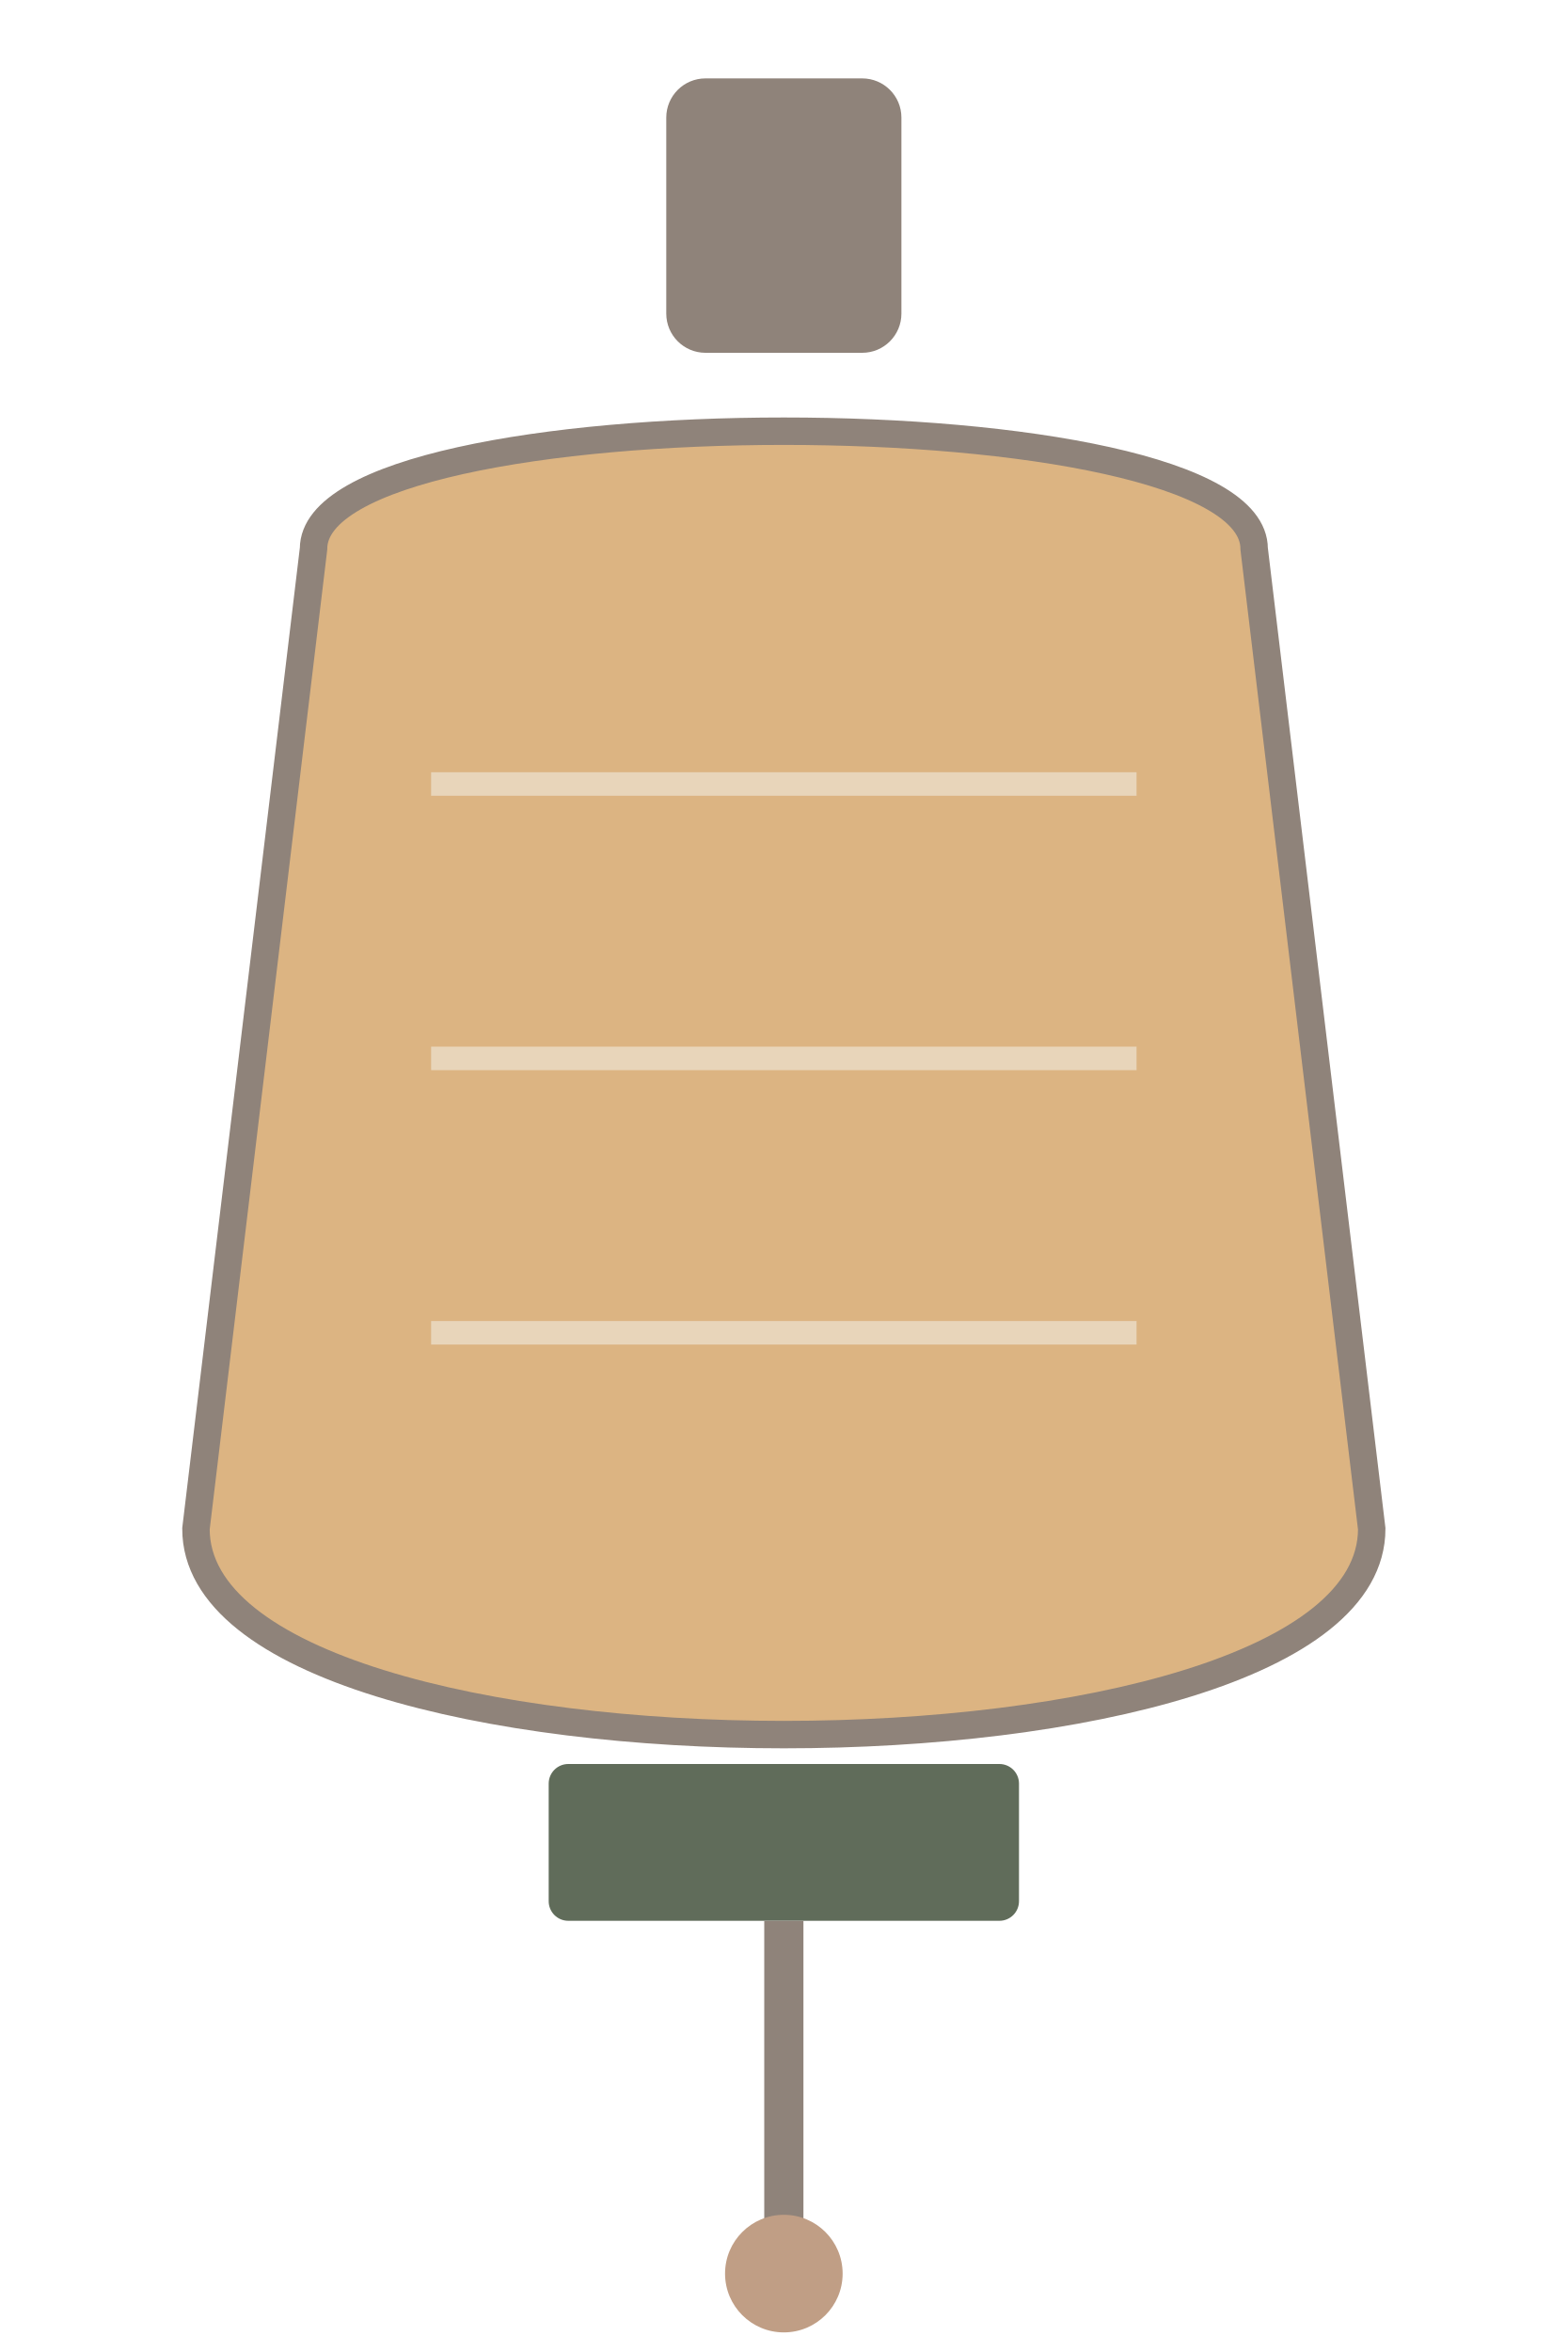
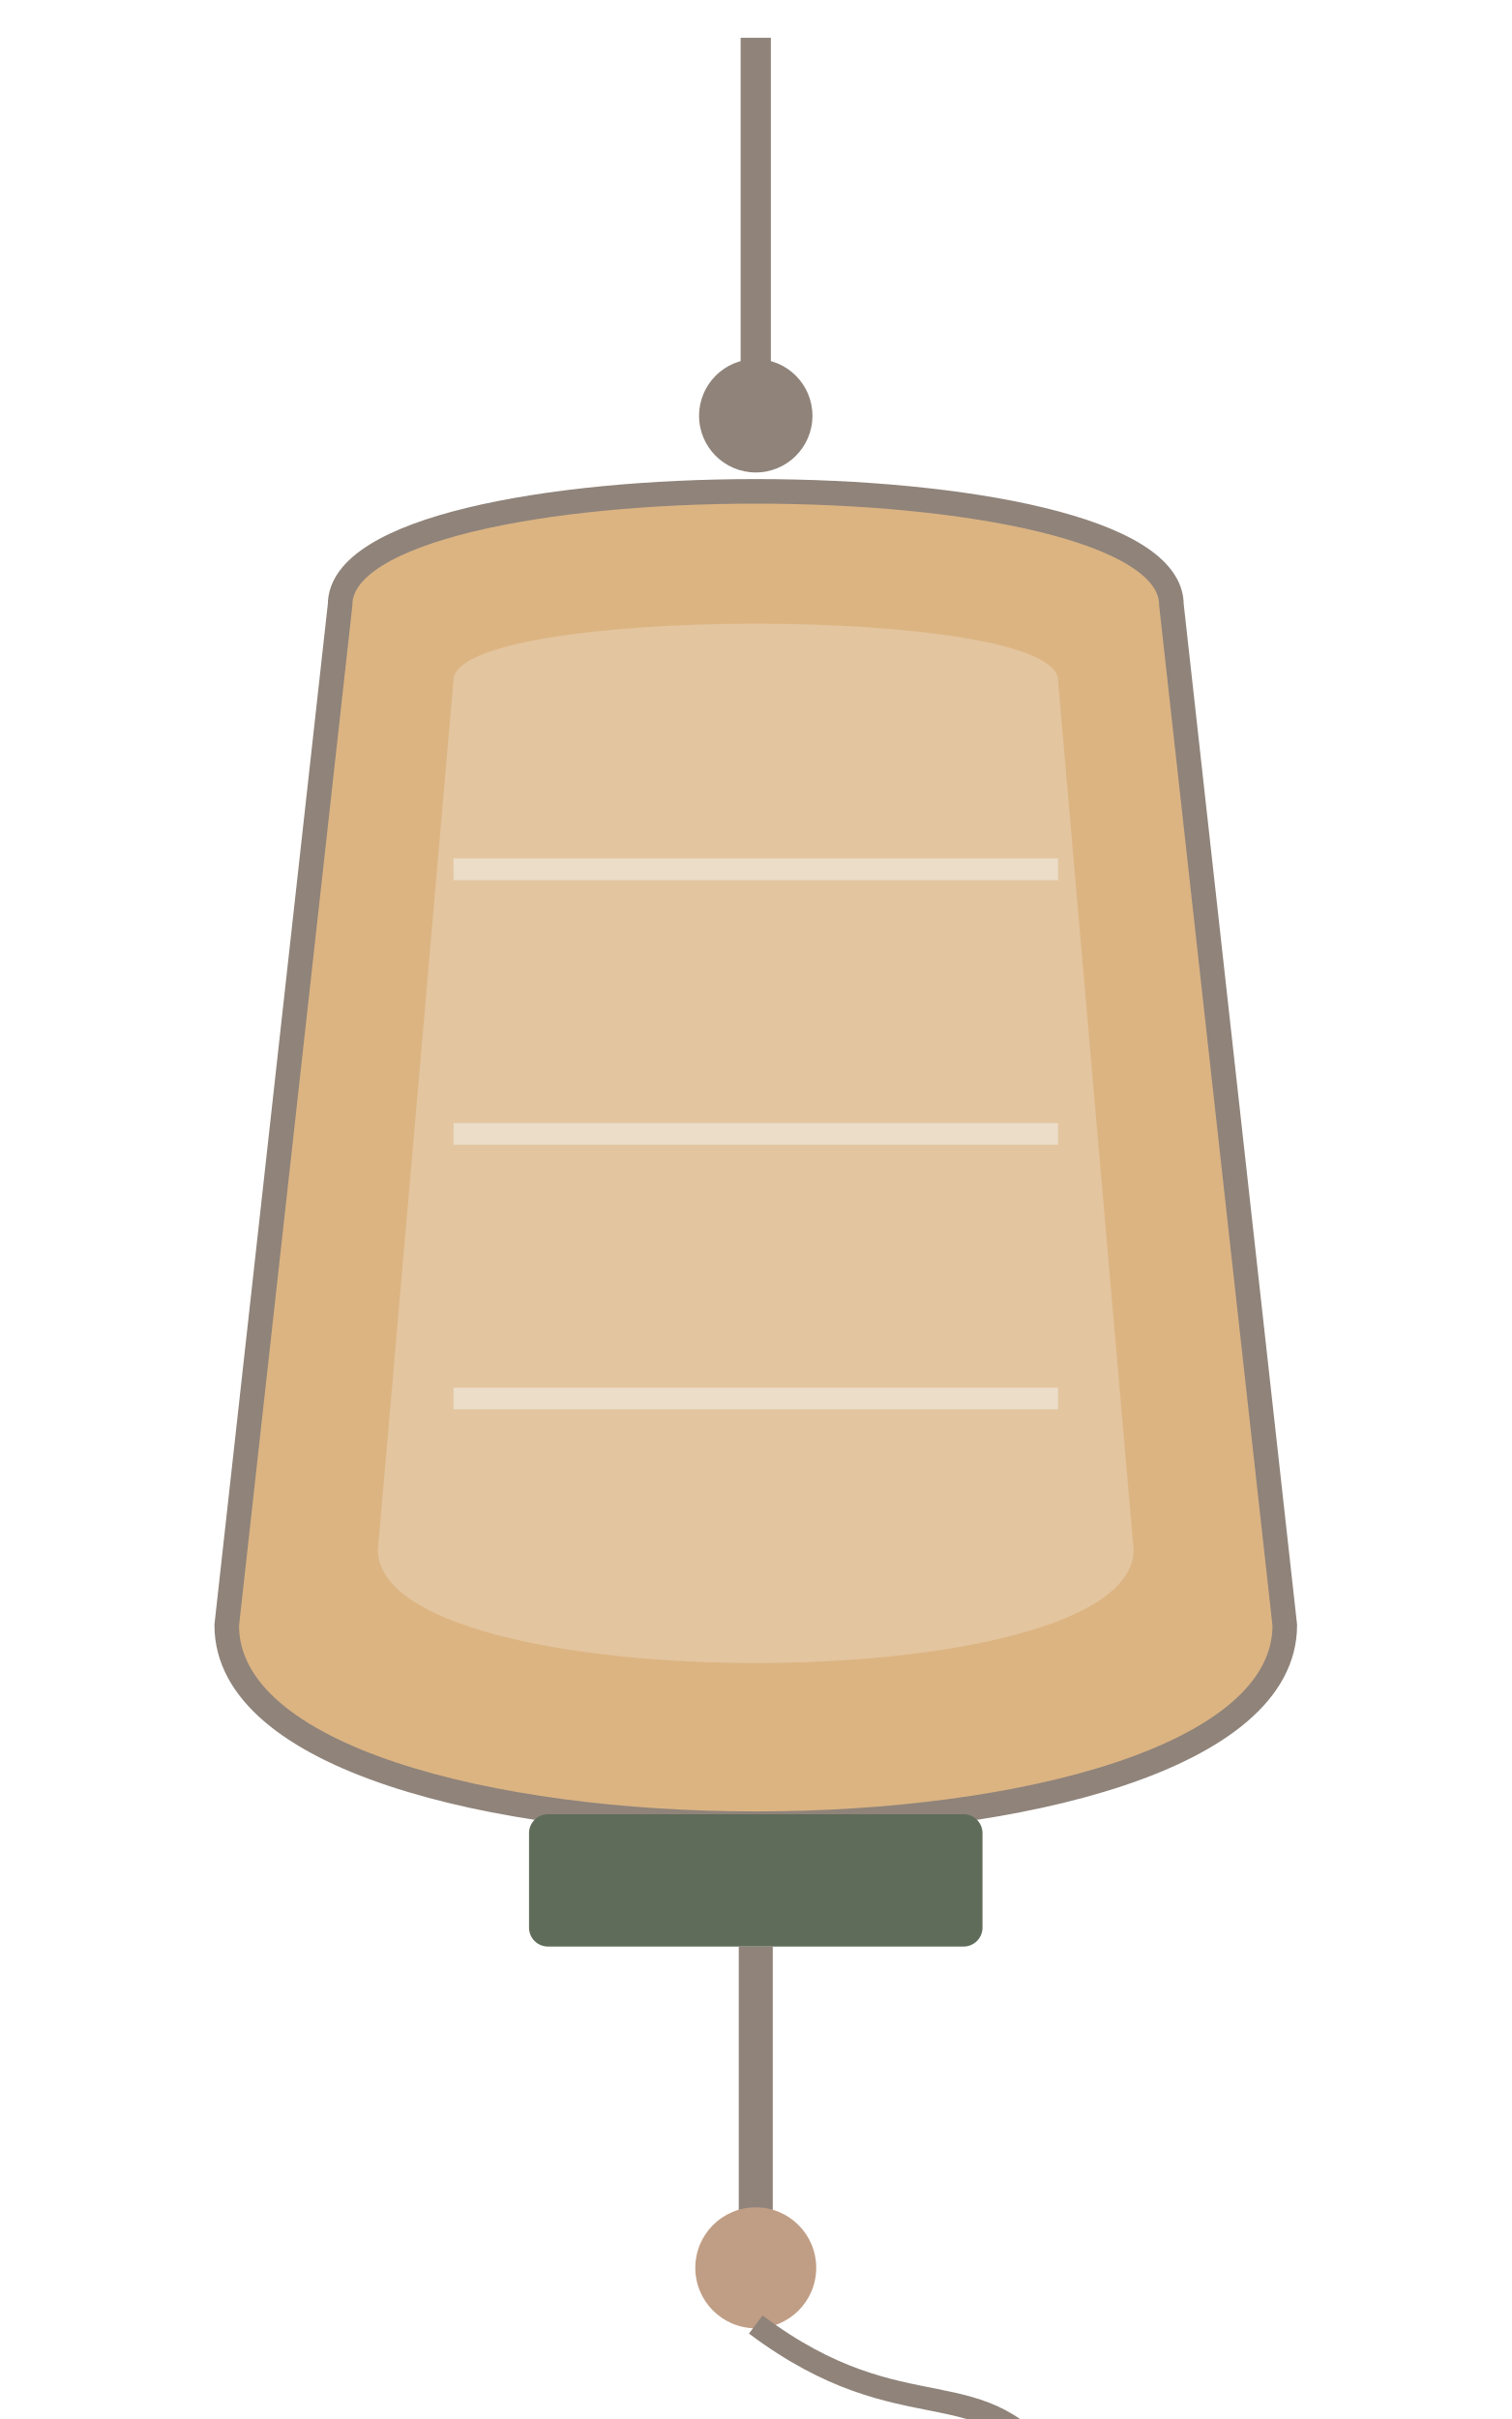
- <svg xmlns="http://www.w3.org/2000/svg" viewBox="0 0 80 120" fill="none">
-   <rect x="34" y="4" width="12" height="14" rx="2" fill="#8F837A" />
-   <path d="M16 28 C16 20, 64 20, 64 28 L70 78 C70 92, 10 92, 10 78 Z" fill="#DCB482" stroke="#8F837A" stroke-width="1.4" />
-   <path d="M22 40 h36 M22 54 h36 M22 68 h36" stroke="#F3F0E8" stroke-width="1.2" opacity="0.55" />
-   <rect x="28" y="90" width="24" height="8" rx="1" fill="#606C5A" />
-   <path d="M40 98 v16" stroke="#8F837A" stroke-width="2" />
-   <circle cx="40" cy="116" r="3" fill="#C09E85" />
+ <svg xmlns="http://www.w3.org/2000/svg" viewBox="0 0 80 128" fill="none">
+   <path d="M40 2 v18" stroke="#8F837A" stroke-width="1.6" />
+   <circle cx="40" cy="22" r="3" fill="#8F837A" />
+   <path d="M18 32 C18 24, 62 24, 62 32 L68 86 C68 100, 12 100, 12 86 Z" fill="#DCB482" stroke="#8F837A" stroke-width="1.3" />
+   <path d="M24 36 C24 32, 56 32, 56 36 L60 82 C60 90, 20 90, 20 82 Z" fill="#F3F0E8" opacity="0.28" />
+   <path d="M24 46 h32 M24 60 h32 M24 74 h32" stroke="#F3F0E8" stroke-width="1.15" opacity="0.55" />
+   <rect x="28" y="96" width="24" height="7" rx="1" fill="#606C5A" />
+   <path d="M40 103 v14" stroke="#8F837A" stroke-width="1.8" />
+   <circle cx="40" cy="120" r="3.2" fill="#C09E85" />
+   <path d="M40 123 c8 6 12 2 16 8" stroke="#8F837A" stroke-width="1.2" fill="none" />
</svg>
